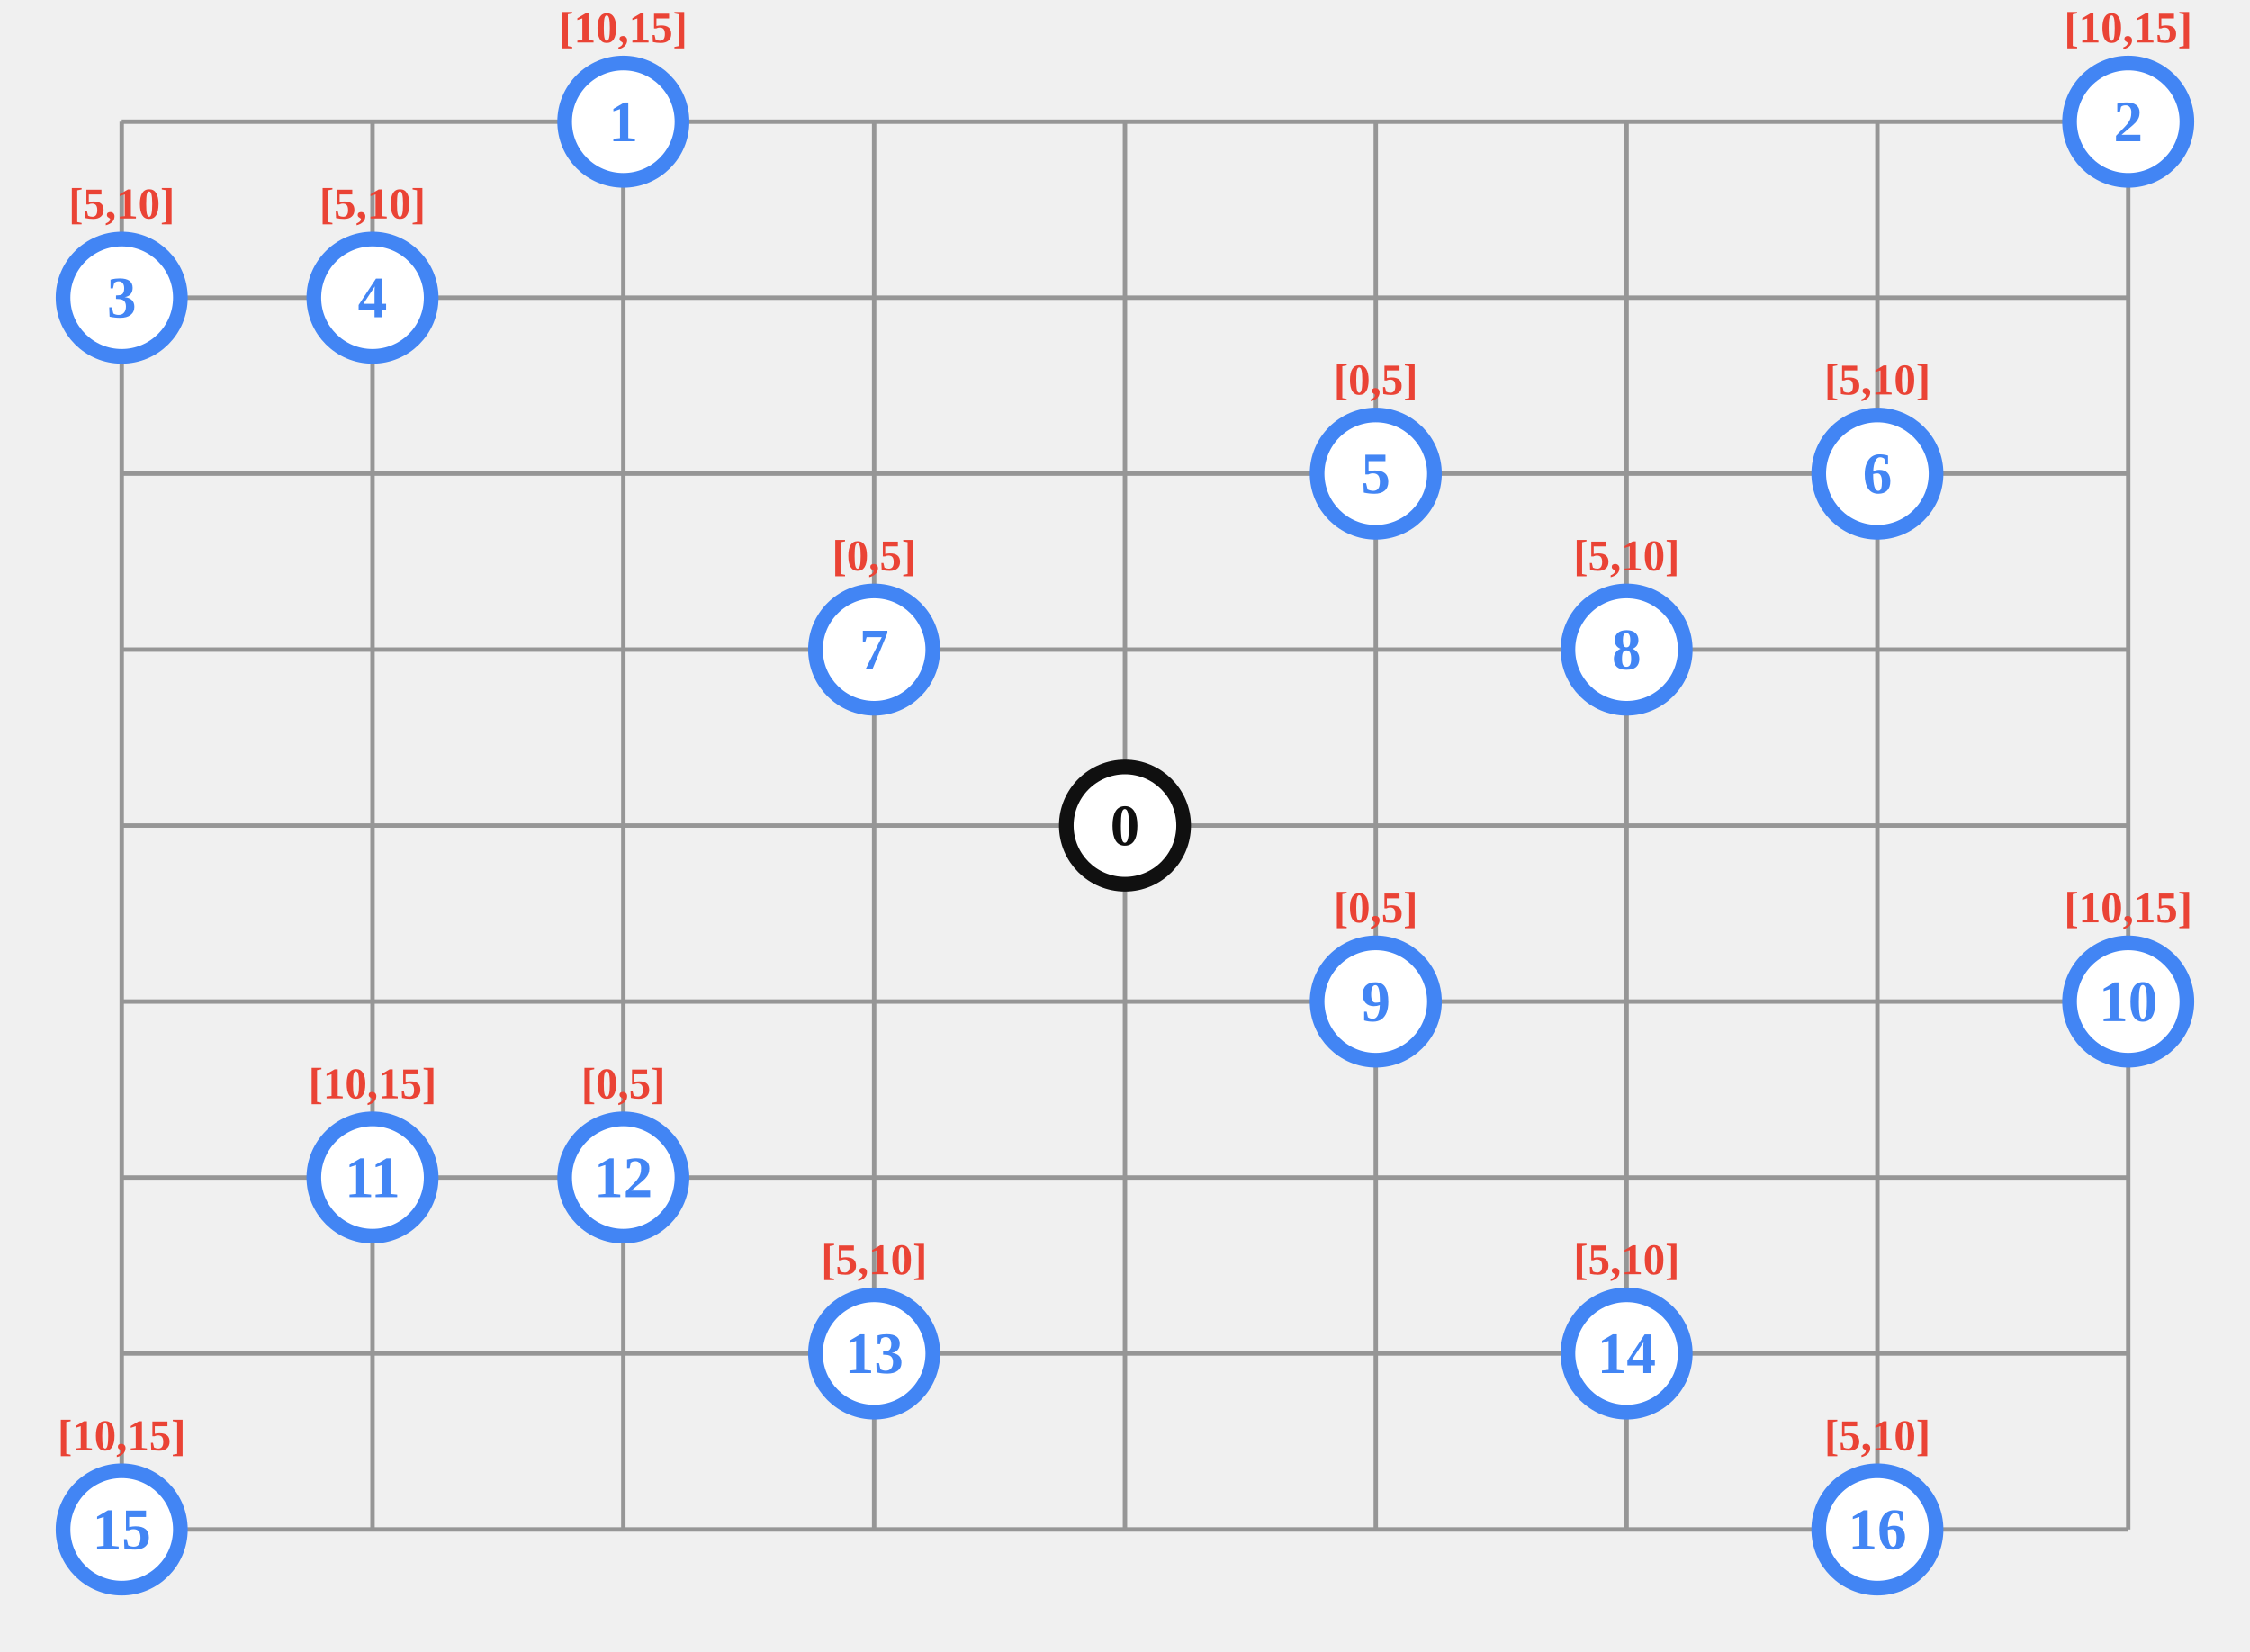
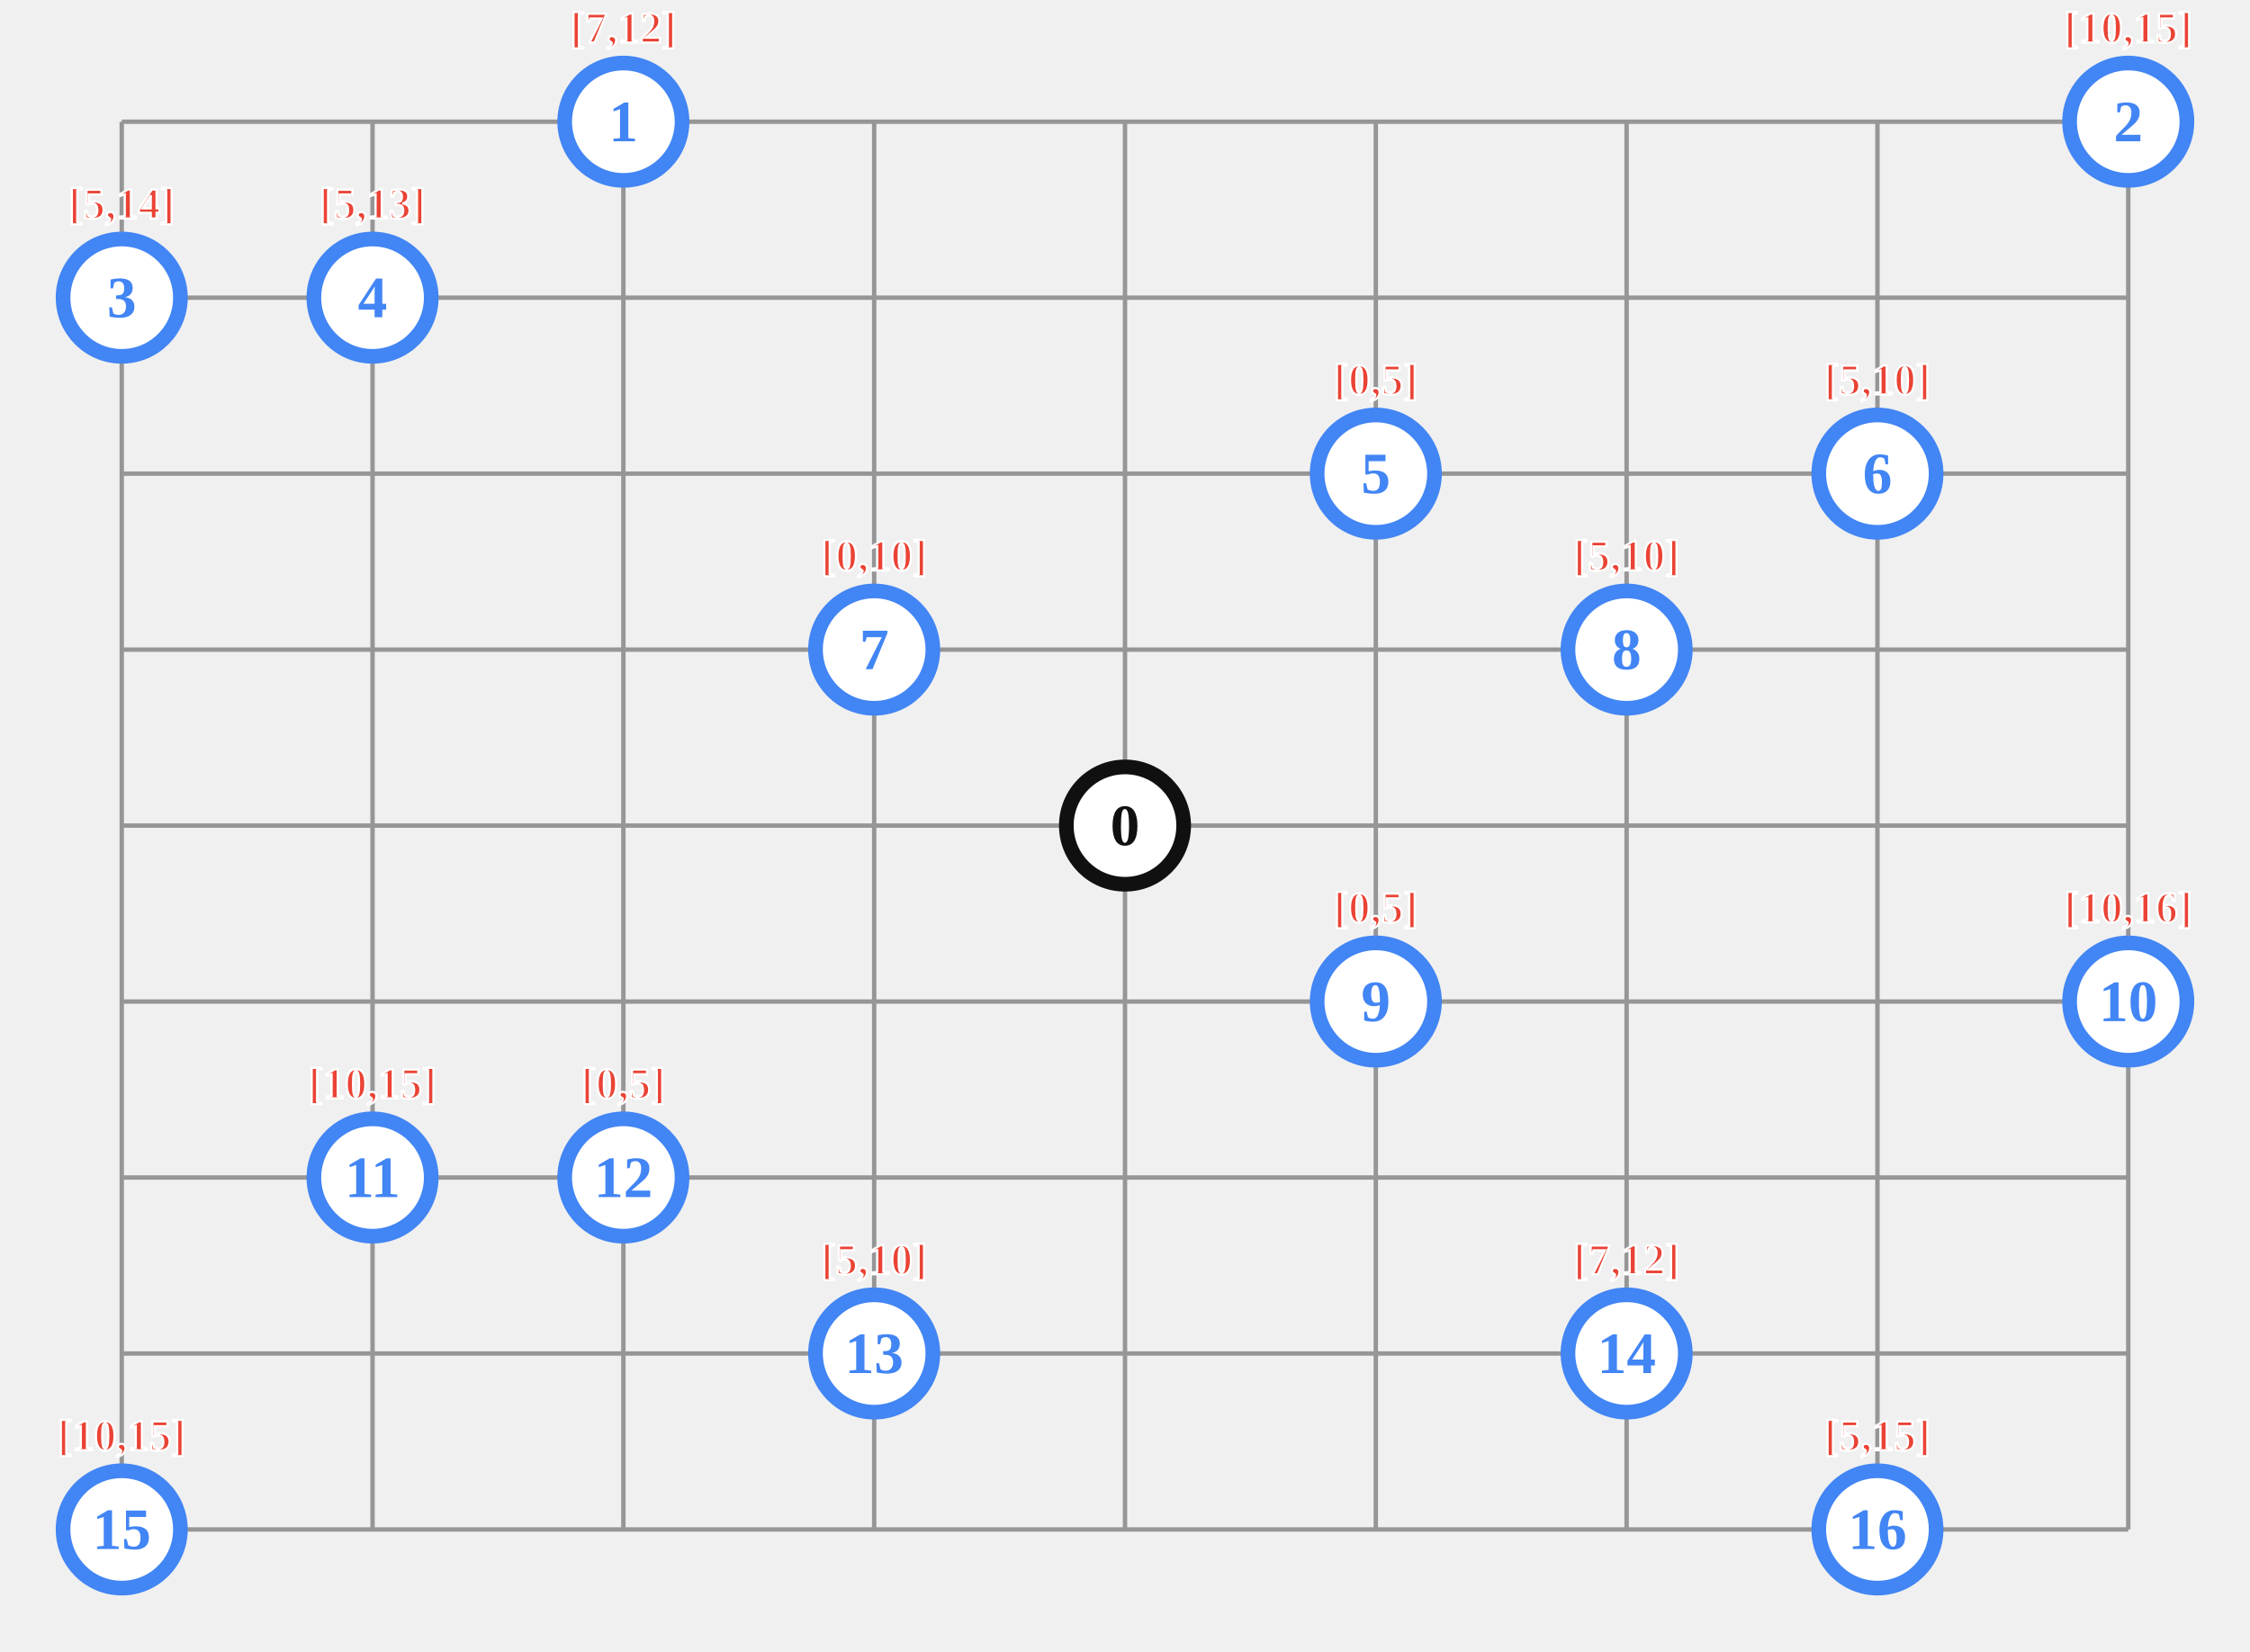
<svg xmlns="http://www.w3.org/2000/svg" version="1.1" width="1022.667" height="750.667" viewBox="-55.333 -55.333 1022.667 750.667">
  <defs>
    <marker id="arrow_blue" viewBox="0 0 16 16" refX="8" refY="8" markerUnits="strokeWidth" markerWidth="5" markerHeight="5" orient="auto">
      <path d="M 0 0 L 16 8 L 0 16 z" stroke="none" fill="#4285F4" />
    </marker>
    <marker id="arrow_red" viewBox="0 0 16 16" refX="8" refY="8" markerUnits="strokeWidth" markerWidth="5" markerHeight="5" orient="auto">
      <path d="M 0 0 L 16 8 L 0 16 z" stroke="none" fill="#EA4335" />
    </marker>
    <marker id="arrow_yellow" viewBox="0 0 16 16" refX="8" refY="8" markerUnits="strokeWidth" markerWidth="5" markerHeight="5" orient="auto">
      <path d="M 0 0 L 16 8 L 0 16 z" stroke="none" fill="#FBBC05" />
    </marker>
    <marker id="arrow_green" viewBox="0 0 16 16" refX="8" refY="8" markerUnits="strokeWidth" markerWidth="5" markerHeight="5" orient="auto">
      <path d="M 0 0 L 16 8 L 0 16 z" stroke="none" fill="#34A853" />
    </marker>
    <marker id="arrow_black" viewBox="0 0 16 16" refX="8" refY="8" markerUnits="strokeWidth" markerWidth="5" markerHeight="5" orient="auto">
      <path d="M 0 0 L 16 8 L 0 16 z" stroke="none" fill="#101010" />
    </marker>
    <marker id="arrow_white" viewBox="0 0 16 16" refX="8" refY="8" markerUnits="strokeWidth" markerWidth="5" markerHeight="5" orient="auto">
      <path d="M 0 0 L 16 8 L 0 16 z" stroke="none" fill="#FFFFFF" />
    </marker>
  </defs>
  <line x1="0" y1="0" x2="912" y2="0" style="stroke-width:2;stroke:#969696;fill:none" />
  <line x1="0" y1="80" x2="912" y2="80" style="stroke-width:2;stroke:#969696;fill:none" />
  <line x1="0" y1="160" x2="912" y2="160" style="stroke-width:2;stroke:#969696;fill:none" />
  <line x1="0" y1="240" x2="912" y2="240" style="stroke-width:2;stroke:#969696;fill:none" />
  <line x1="0" y1="320" x2="912" y2="320" style="stroke-width:2;stroke:#969696;fill:none" />
  <line x1="0" y1="400" x2="912" y2="400" style="stroke-width:2;stroke:#969696;fill:none" />
  <line x1="0" y1="480" x2="912" y2="480" style="stroke-width:2;stroke:#969696;fill:none" />
  <line x1="0" y1="560" x2="912" y2="560" style="stroke-width:2;stroke:#969696;fill:none" />
  <line x1="0" y1="640" x2="912" y2="640" style="stroke-width:2;stroke:#969696;fill:none" />
  <line x1="0" y1="0" x2="0" y2="640" style="stroke-width:2;stroke:#969696;fill:none" />
  <line x1="114" y1="0" x2="114" y2="640" style="stroke-width:2;stroke:#969696;fill:none" />
  <line x1="228" y1="0" x2="228" y2="640" style="stroke-width:2;stroke:#969696;fill:none" />
  <line x1="342" y1="0" x2="342" y2="640" style="stroke-width:2;stroke:#969696;fill:none" />
  <line x1="456" y1="0" x2="456" y2="640" style="stroke-width:2;stroke:#969696;fill:none" />
  <line x1="570" y1="0" x2="570" y2="640" style="stroke-width:2;stroke:#969696;fill:none" />
  <line x1="684" y1="0" x2="684" y2="640" style="stroke-width:2;stroke:#969696;fill:none" />
  <line x1="798" y1="0" x2="798" y2="640" style="stroke-width:2;stroke:#969696;fill:none" />
  <line x1="912" y1="0" x2="912" y2="640" style="stroke-width:2;stroke:#969696;fill:none" />
  <circle cx="228" cy="0" r="26.667" style="stroke-width:6.667;stroke:#4285F4;fill:white" />
  <text x="228" y="0" dy="8.889" style="text-anchor:middle;font-weight:bold;font-size:26.667;stroke:none;fill:#4285F4">1</text>
  <circle cx="912" cy="0" r="26.667" style="stroke-width:6.667;stroke:#4285F4;fill:white" />
  <text x="912" y="0" dy="8.889" style="text-anchor:middle;font-weight:bold;font-size:26.667;stroke:none;fill:#4285F4">2</text>
  <circle cx="0" cy="80" r="26.667" style="stroke-width:6.667;stroke:#4285F4;fill:white" />
  <text x="0" y="80" dy="8.889" style="text-anchor:middle;font-weight:bold;font-size:26.667;stroke:none;fill:#4285F4">3</text>
  <circle cx="114" cy="80" r="26.667" style="stroke-width:6.667;stroke:#4285F4;fill:white" />
  <text x="114" y="80" dy="8.889" style="text-anchor:middle;font-weight:bold;font-size:26.667;stroke:none;fill:#4285F4">4</text>
  <circle cx="570" cy="160" r="26.667" style="stroke-width:6.667;stroke:#4285F4;fill:white" />
  <text x="570" y="160" dy="8.889" style="text-anchor:middle;font-weight:bold;font-size:26.667;stroke:none;fill:#4285F4">5</text>
  <circle cx="798" cy="160" r="26.667" style="stroke-width:6.667;stroke:#4285F4;fill:white" />
  <text x="798" y="160" dy="8.889" style="text-anchor:middle;font-weight:bold;font-size:26.667;stroke:none;fill:#4285F4">6</text>
  <circle cx="342" cy="240" r="26.667" style="stroke-width:6.667;stroke:#4285F4;fill:white" />
  <text x="342" y="240" dy="8.889" style="text-anchor:middle;font-weight:bold;font-size:26.667;stroke:none;fill:#4285F4">7</text>
  <circle cx="684" cy="240" r="26.667" style="stroke-width:6.667;stroke:#4285F4;fill:white" />
  <text x="684" y="240" dy="8.889" style="text-anchor:middle;font-weight:bold;font-size:26.667;stroke:none;fill:#4285F4">8</text>
  <circle cx="570" cy="400" r="26.667" style="stroke-width:6.667;stroke:#4285F4;fill:white" />
  <text x="570" y="400" dy="8.889" style="text-anchor:middle;font-weight:bold;font-size:26.667;stroke:none;fill:#4285F4">9</text>
  <circle cx="912" cy="400" r="26.667" style="stroke-width:6.667;stroke:#4285F4;fill:white" />
  <text x="912" y="400" dy="8.889" style="text-anchor:middle;font-weight:bold;font-size:26.667;stroke:none;fill:#4285F4">10</text>
  <circle cx="114" cy="480" r="26.667" style="stroke-width:6.667;stroke:#4285F4;fill:white" />
  <text x="114" y="480" dy="8.889" style="text-anchor:middle;font-weight:bold;font-size:26.667;stroke:none;fill:#4285F4">11</text>
  <circle cx="228" cy="480" r="26.667" style="stroke-width:6.667;stroke:#4285F4;fill:white" />
  <text x="228" y="480" dy="8.889" style="text-anchor:middle;font-weight:bold;font-size:26.667;stroke:none;fill:#4285F4">12</text>
  <circle cx="342" cy="560" r="26.667" style="stroke-width:6.667;stroke:#4285F4;fill:white" />
  <text x="342" y="560" dy="8.889" style="text-anchor:middle;font-weight:bold;font-size:26.667;stroke:none;fill:#4285F4">13</text>
  <circle cx="684" cy="560" r="26.667" style="stroke-width:6.667;stroke:#4285F4;fill:white" />
  <text x="684" y="560" dy="8.889" style="text-anchor:middle;font-weight:bold;font-size:26.667;stroke:none;fill:#4285F4">14</text>
  <circle cx="0" cy="640" r="26.667" style="stroke-width:6.667;stroke:#4285F4;fill:white" />
  <text x="0" y="640" dy="8.889" style="text-anchor:middle;font-weight:bold;font-size:26.667;stroke:none;fill:#4285F4">15</text>
  <circle cx="798" cy="640" r="26.667" style="stroke-width:6.667;stroke:#4285F4;fill:white" />
  <text x="798" y="640" dy="8.889" style="text-anchor:middle;font-weight:bold;font-size:26.667;stroke:none;fill:#4285F4">16</text>
  <circle cx="456" cy="320" r="26.667" style="stroke-width:6.667;stroke:#101010;fill:white" />
  <text x="456" y="320" dy="8.889" style="text-anchor:middle;font-weight:bold;font-size:26.667;stroke:none;fill:#101010">0</text>
-   <text x="228.0" y="-42.667" dy="6.667" style="text-anchor:middle;font-weight:bold;font-size:20.0;stroke:none;fill:#EA4335">[10,15]</text>
-   <text x="912.0" y="-42.667" dy="6.667" style="text-anchor:middle;font-weight:bold;font-size:20.0;stroke:none;fill:#EA4335">[10,15]</text>
-   <text x="0.0" y="37.333" dy="6.667" style="text-anchor:middle;font-weight:bold;font-size:20.0;stroke:none;fill:#EA4335">[5,10]</text>
-   <text x="114.0" y="37.333" dy="6.667" style="text-anchor:middle;font-weight:bold;font-size:20.0;stroke:none;fill:#EA4335">[5,10]</text>
-   <text x="570.0" y="117.333" dy="6.667" style="text-anchor:middle;font-weight:bold;font-size:20.0;stroke:none;fill:#EA4335">[0,5]</text>
-   <text x="798.0" y="117.333" dy="6.667" style="text-anchor:middle;font-weight:bold;font-size:20.0;stroke:none;fill:#EA4335">[5,10]</text>
-   <text x="342.0" y="197.333" dy="6.667" style="text-anchor:middle;font-weight:bold;font-size:20.0;stroke:none;fill:#EA4335">[0,5]</text>
-   <text x="684.0" y="197.333" dy="6.667" style="text-anchor:middle;font-weight:bold;font-size:20.0;stroke:none;fill:#EA4335">[5,10]</text>
-   <text x="570.0" y="357.333" dy="6.667" style="text-anchor:middle;font-weight:bold;font-size:20.0;stroke:none;fill:#EA4335">[0,5]</text>
-   <text x="912.0" y="357.333" dy="6.667" style="text-anchor:middle;font-weight:bold;font-size:20.0;stroke:none;fill:#EA4335">[10,15]</text>
-   <text x="114.0" y="437.333" dy="6.667" style="text-anchor:middle;font-weight:bold;font-size:20.0;stroke:none;fill:#EA4335">[10,15]</text>
-   <text x="228.0" y="437.333" dy="6.667" style="text-anchor:middle;font-weight:bold;font-size:20.0;stroke:none;fill:#EA4335">[0,5]</text>
-   <text x="342.0" y="517.333" dy="6.667" style="text-anchor:middle;font-weight:bold;font-size:20.0;stroke:none;fill:#EA4335">[5,10]</text>
-   <text x="684.0" y="517.333" dy="6.667" style="text-anchor:middle;font-weight:bold;font-size:20.0;stroke:none;fill:#EA4335">[5,10]</text>
-   <text x="0.0" y="597.333" dy="6.667" style="text-anchor:middle;font-weight:bold;font-size:20.0;stroke:none;fill:#EA4335">[10,15]</text>
-   <text x="798.0" y="597.333" dy="6.667" style="text-anchor:middle;font-weight:bold;font-size:20.0;stroke:none;fill:#EA4335">[5,10]</text>
+   <text x="228.0" y="-42.667" dy="6.667" style="text-anchor:middle;font-weight:bold;font-size:20.0;stroke:white;fill:#EA4335">[7,12]</text>
+   <text x="912.0" y="-42.667" dy="6.667" style="text-anchor:middle;font-weight:bold;font-size:20.0;stroke:white;fill:#EA4335">[10,15]</text>
+   <text x="0.0" y="37.333" dy="6.667" style="text-anchor:middle;font-weight:bold;font-size:20.0;stroke:white;fill:#EA4335">[5,14]</text>
+   <text x="114.0" y="37.333" dy="6.667" style="text-anchor:middle;font-weight:bold;font-size:20.0;stroke:white;fill:#EA4335">[5,13]</text>
+   <text x="570.0" y="117.333" dy="6.667" style="text-anchor:middle;font-weight:bold;font-size:20.0;stroke:white;fill:#EA4335">[0,5]</text>
+   <text x="798.0" y="117.333" dy="6.667" style="text-anchor:middle;font-weight:bold;font-size:20.0;stroke:white;fill:#EA4335">[5,10]</text>
+   <text x="342.0" y="197.333" dy="6.667" style="text-anchor:middle;font-weight:bold;font-size:20.0;stroke:white;fill:#EA4335">[0,10]</text>
+   <text x="684.0" y="197.333" dy="6.667" style="text-anchor:middle;font-weight:bold;font-size:20.0;stroke:white;fill:#EA4335">[5,10]</text>
+   <text x="570.0" y="357.333" dy="6.667" style="text-anchor:middle;font-weight:bold;font-size:20.0;stroke:white;fill:#EA4335">[0,5]</text>
+   <text x="912.0" y="357.333" dy="6.667" style="text-anchor:middle;font-weight:bold;font-size:20.0;stroke:white;fill:#EA4335">[10,16]</text>
+   <text x="114.0" y="437.333" dy="6.667" style="text-anchor:middle;font-weight:bold;font-size:20.0;stroke:white;fill:#EA4335">[10,15]</text>
+   <text x="228.0" y="437.333" dy="6.667" style="text-anchor:middle;font-weight:bold;font-size:20.0;stroke:white;fill:#EA4335">[0,5]</text>
+   <text x="342.0" y="517.333" dy="6.667" style="text-anchor:middle;font-weight:bold;font-size:20.0;stroke:white;fill:#EA4335">[5,10]</text>
+   <text x="684.0" y="517.333" dy="6.667" style="text-anchor:middle;font-weight:bold;font-size:20.0;stroke:white;fill:#EA4335">[7,12]</text>
+   <text x="0.0" y="597.333" dy="6.667" style="text-anchor:middle;font-weight:bold;font-size:20.0;stroke:white;fill:#EA4335">[10,15]</text>
+   <text x="798.0" y="597.333" dy="6.667" style="text-anchor:middle;font-weight:bold;font-size:20.0;stroke:white;fill:#EA4335">[5,15]</text>
</svg>
